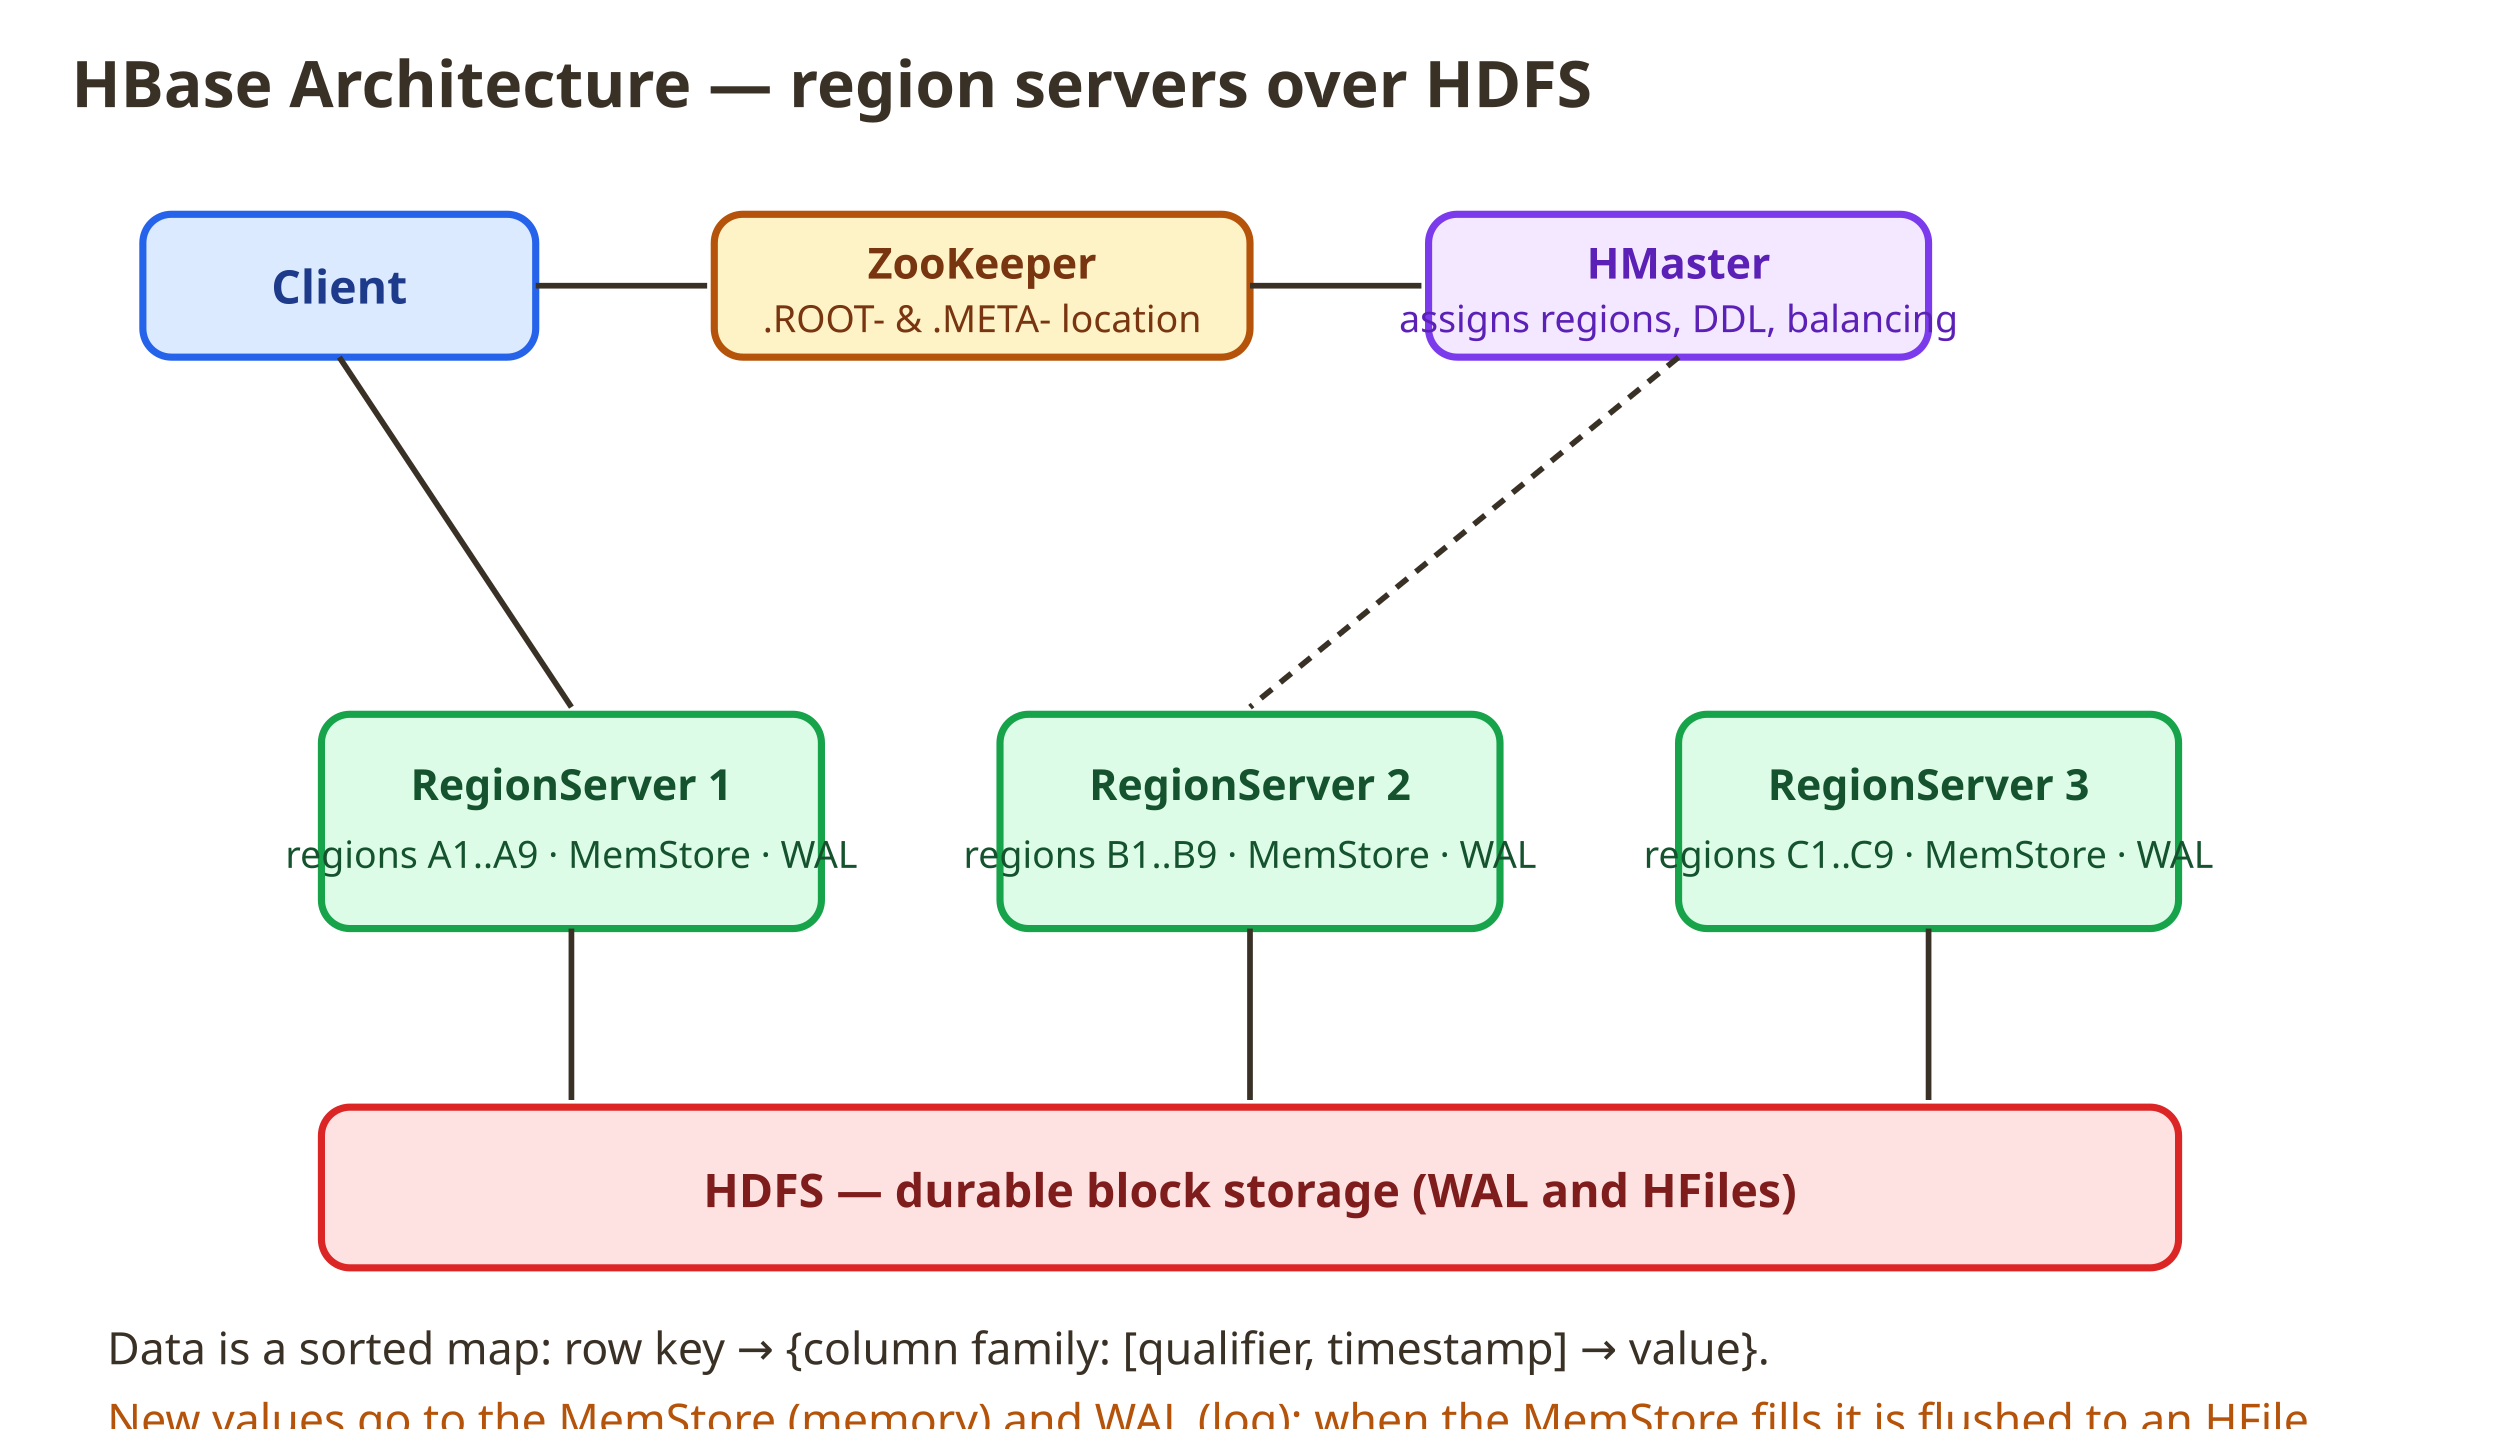
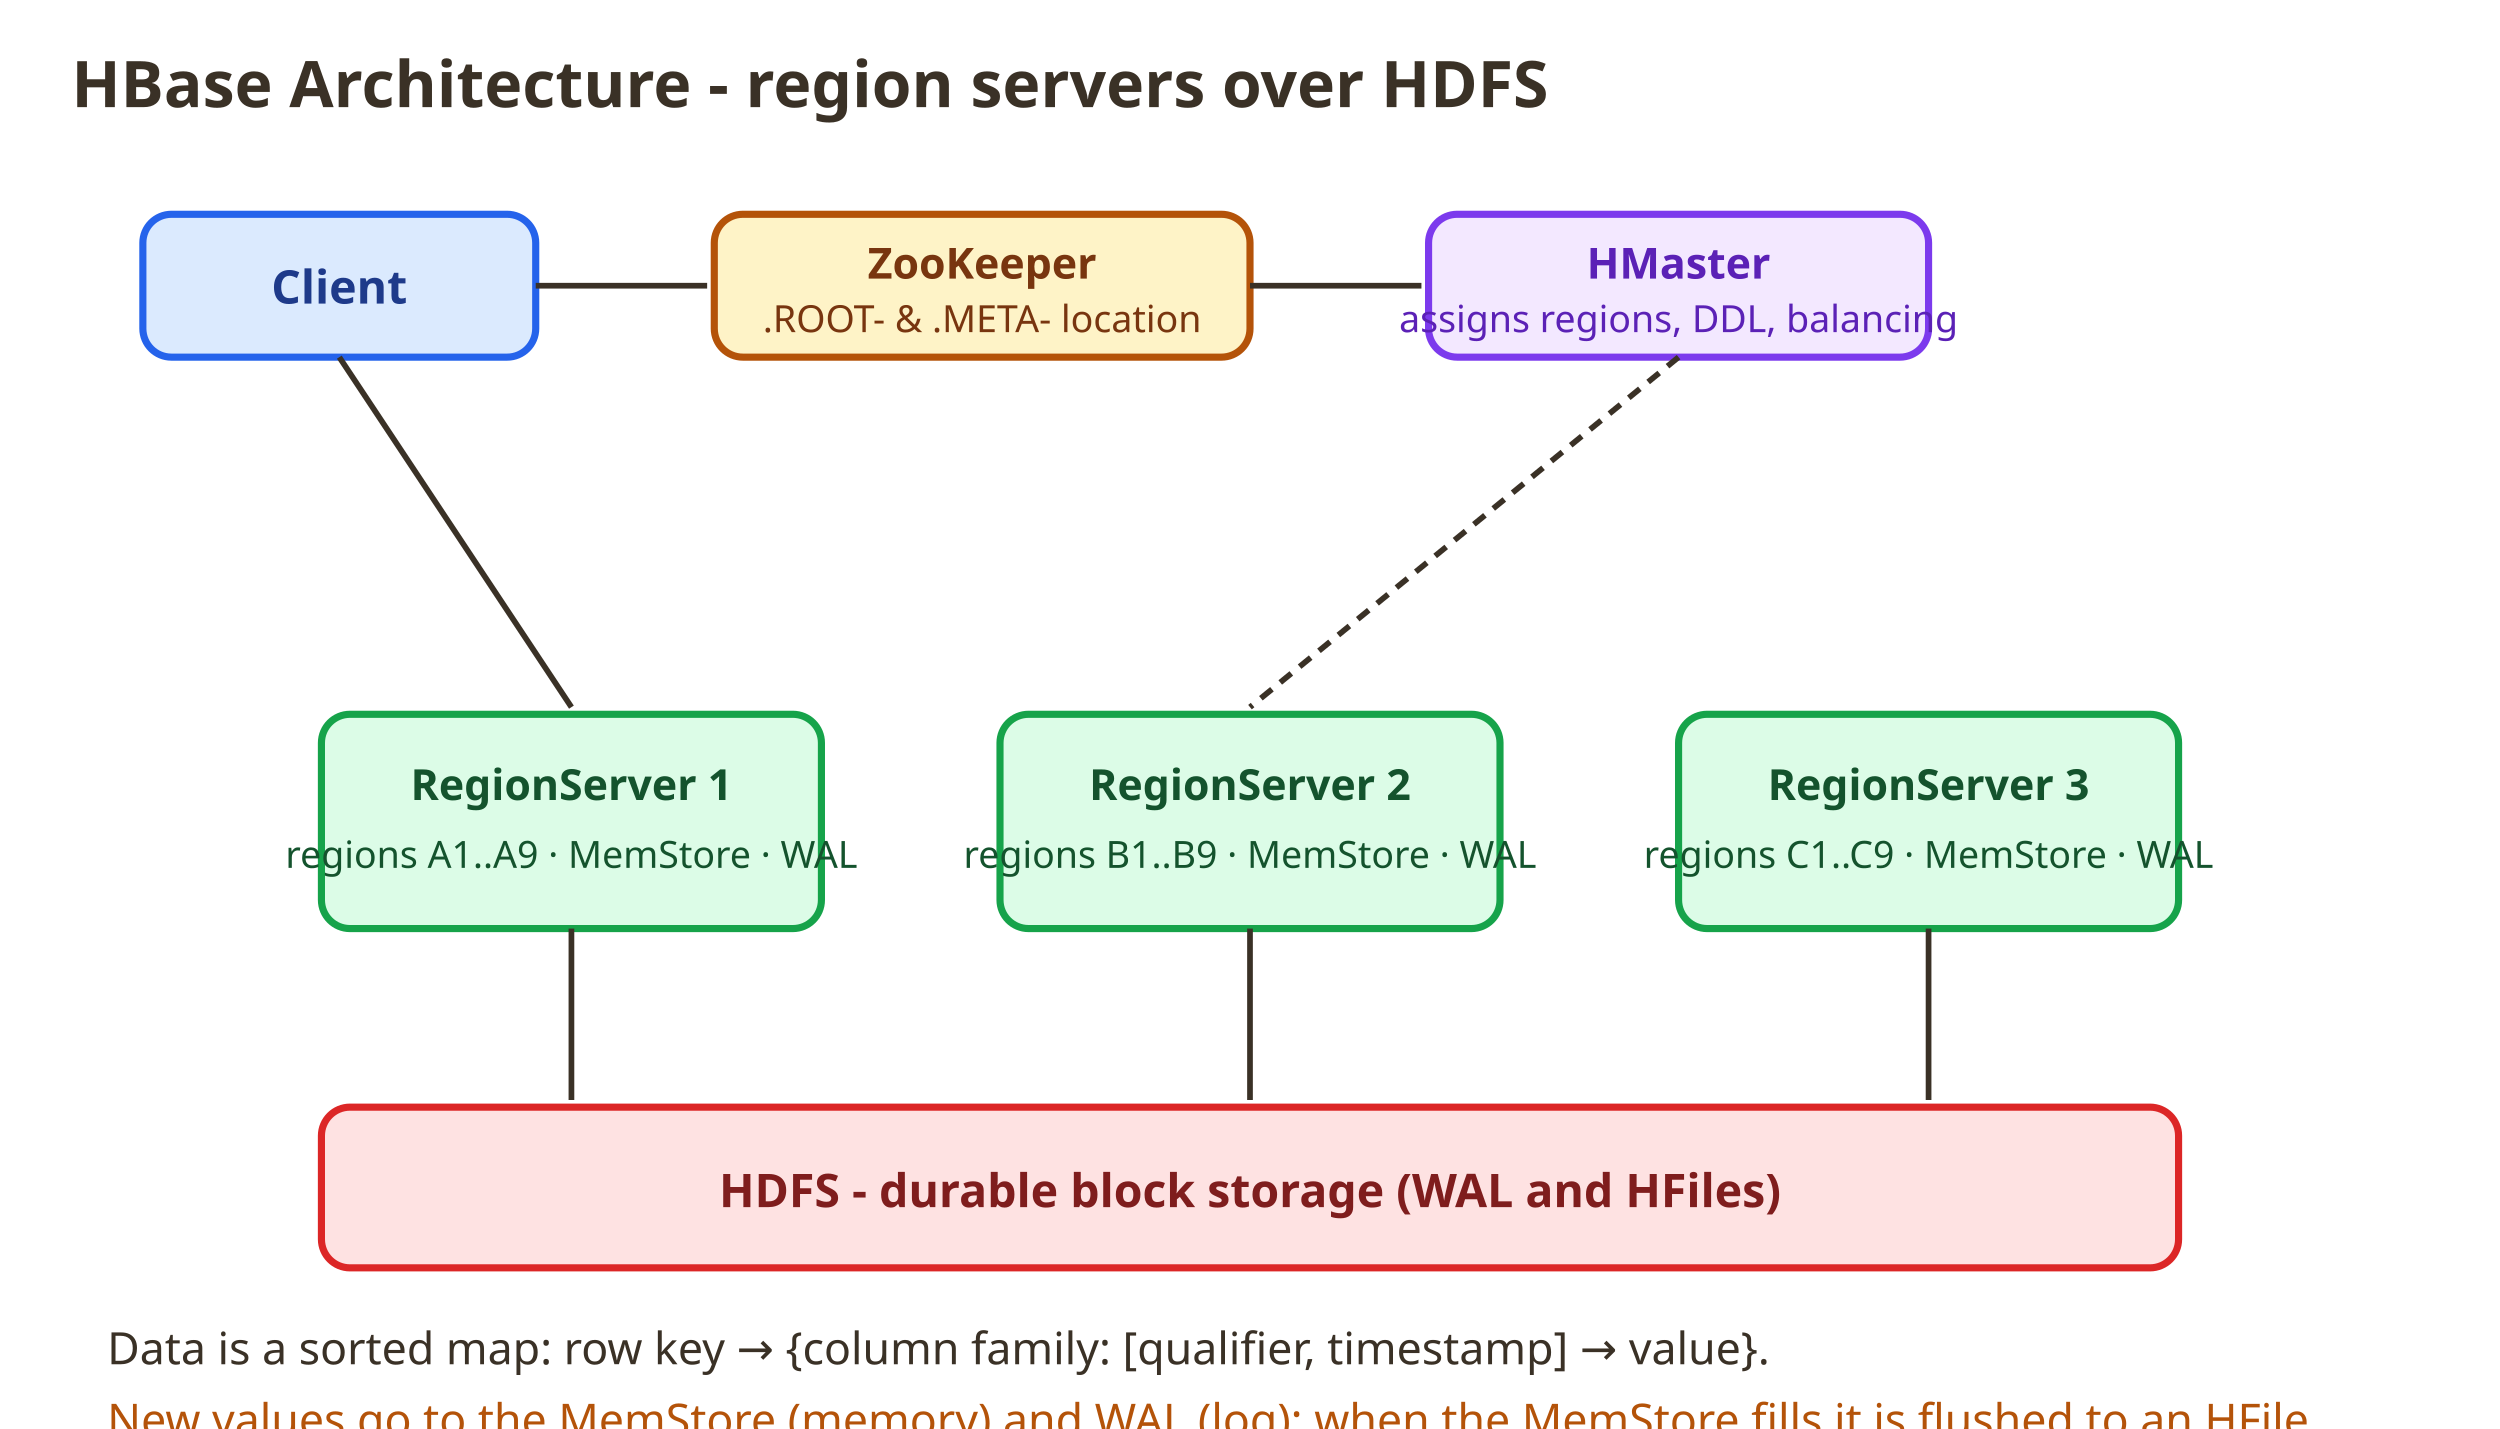
<svg xmlns="http://www.w3.org/2000/svg" viewBox="0 0 700 400" font-family="'Segoe UI', system-ui, sans-serif">
-   <text x="20" y="30" font-size="18" fill="#3a3126" font-weight="700">HBase Architecture — region servers over HDFS</text>
+   <text x="20" y="30" font-size="18" fill="#3a3126" font-weight="700">HBase Architecture - region servers over HDFS</text>
  <rect x="40" y="60" width="110" height="40" rx="8" fill="#dbeafe" stroke="#2563eb" stroke-width="2" />
  <text x="95" y="85" font-size="13" text-anchor="middle" fill="#1e3a8a" font-weight="700">Client</text>
  <rect x="200" y="60" width="150" height="40" rx="8" fill="#fef3c7" stroke="#b45309" stroke-width="2" />
  <text x="275" y="78" font-size="12" text-anchor="middle" fill="#78350f" font-weight="700">ZooKeeper</text>
  <text x="275" y="93" font-size="10.5" text-anchor="middle" fill="#78350f">.ROOT- &amp; .META- location</text>
  <line x1="150" y1="80" x2="198" y2="80" stroke="#3a3126" stroke-width="1.6" />
  <rect x="400" y="60" width="140" height="40" rx="8" fill="#f3e8ff" stroke="#7c3aed" stroke-width="2" />
  <text x="470" y="78" font-size="12" text-anchor="middle" fill="#5b21b6" font-weight="700">HMaster</text>
  <text x="470" y="93" font-size="10.5" text-anchor="middle" fill="#5b21b6">assigns regions, DDL, balancing</text>
  <line x1="350" y1="80" x2="398" y2="80" stroke="#3a3126" stroke-width="1.6" />
  <rect x="90" y="200" width="140" height="60" rx="8" fill="#dcfce7" stroke="#16a34a" stroke-width="2" />
  <text x="160" y="224" font-size="12" text-anchor="middle" fill="#14532d" font-weight="700">RegionServer 1</text>
  <text x="160" y="243" font-size="10.5" text-anchor="middle" fill="#14532d">regions A1..A9 · MemStore · WAL</text>
  <rect x="280" y="200" width="140" height="60" rx="8" fill="#dcfce7" stroke="#16a34a" stroke-width="2" />
  <text x="350" y="224" font-size="12" text-anchor="middle" fill="#14532d" font-weight="700">RegionServer 2</text>
  <text x="350" y="243" font-size="10.5" text-anchor="middle" fill="#14532d">regions B1..B9 · MemStore · WAL</text>
  <rect x="470" y="200" width="140" height="60" rx="8" fill="#dcfce7" stroke="#16a34a" stroke-width="2" />
  <text x="540" y="224" font-size="12" text-anchor="middle" fill="#14532d" font-weight="700">RegionServer 3</text>
  <text x="540" y="243" font-size="10.5" text-anchor="middle" fill="#14532d">regions C1..C9 · MemStore · WAL</text>
  <line x1="95" y1="100" x2="160" y2="198" stroke="#3a3126" stroke-width="1.6" />
  <line x1="470" y1="100" x2="350" y2="198" stroke="#3a3126" stroke-width="1.6" stroke-dasharray="4 3" />
  <rect x="90" y="310" width="520" height="45" rx="8" fill="#fee2e2" stroke="#dc2626" stroke-width="2" />
-   <text x="350" y="338" font-size="13" text-anchor="middle" fill="#7f1d1d" font-weight="700">HDFS — durable block storage (WAL and HFiles)</text>
+   <text x="350" y="338" font-size="13" text-anchor="middle" fill="#7f1d1d" font-weight="700">HDFS - durable block storage (WAL and HFiles)</text>
  <line x1="160" y1="260" x2="160" y2="308" stroke="#3a3126" stroke-width="1.6" />
  <line x1="350" y1="260" x2="350" y2="308" stroke="#3a3126" stroke-width="1.6" />
  <line x1="540" y1="260" x2="540" y2="308" stroke="#3a3126" stroke-width="1.6" />
  <text x="30" y="382" font-size="12.5" fill="#3a3126">Data is a sorted map: row key → {column family: [qualifier, timestamp] → value}.</text>
  <text x="30" y="402" font-size="12.5" fill="#b45309">New values go to the MemStore (memory) and WAL (log); when the MemStore fills it is flushed to an HFile.</text>
</svg>
